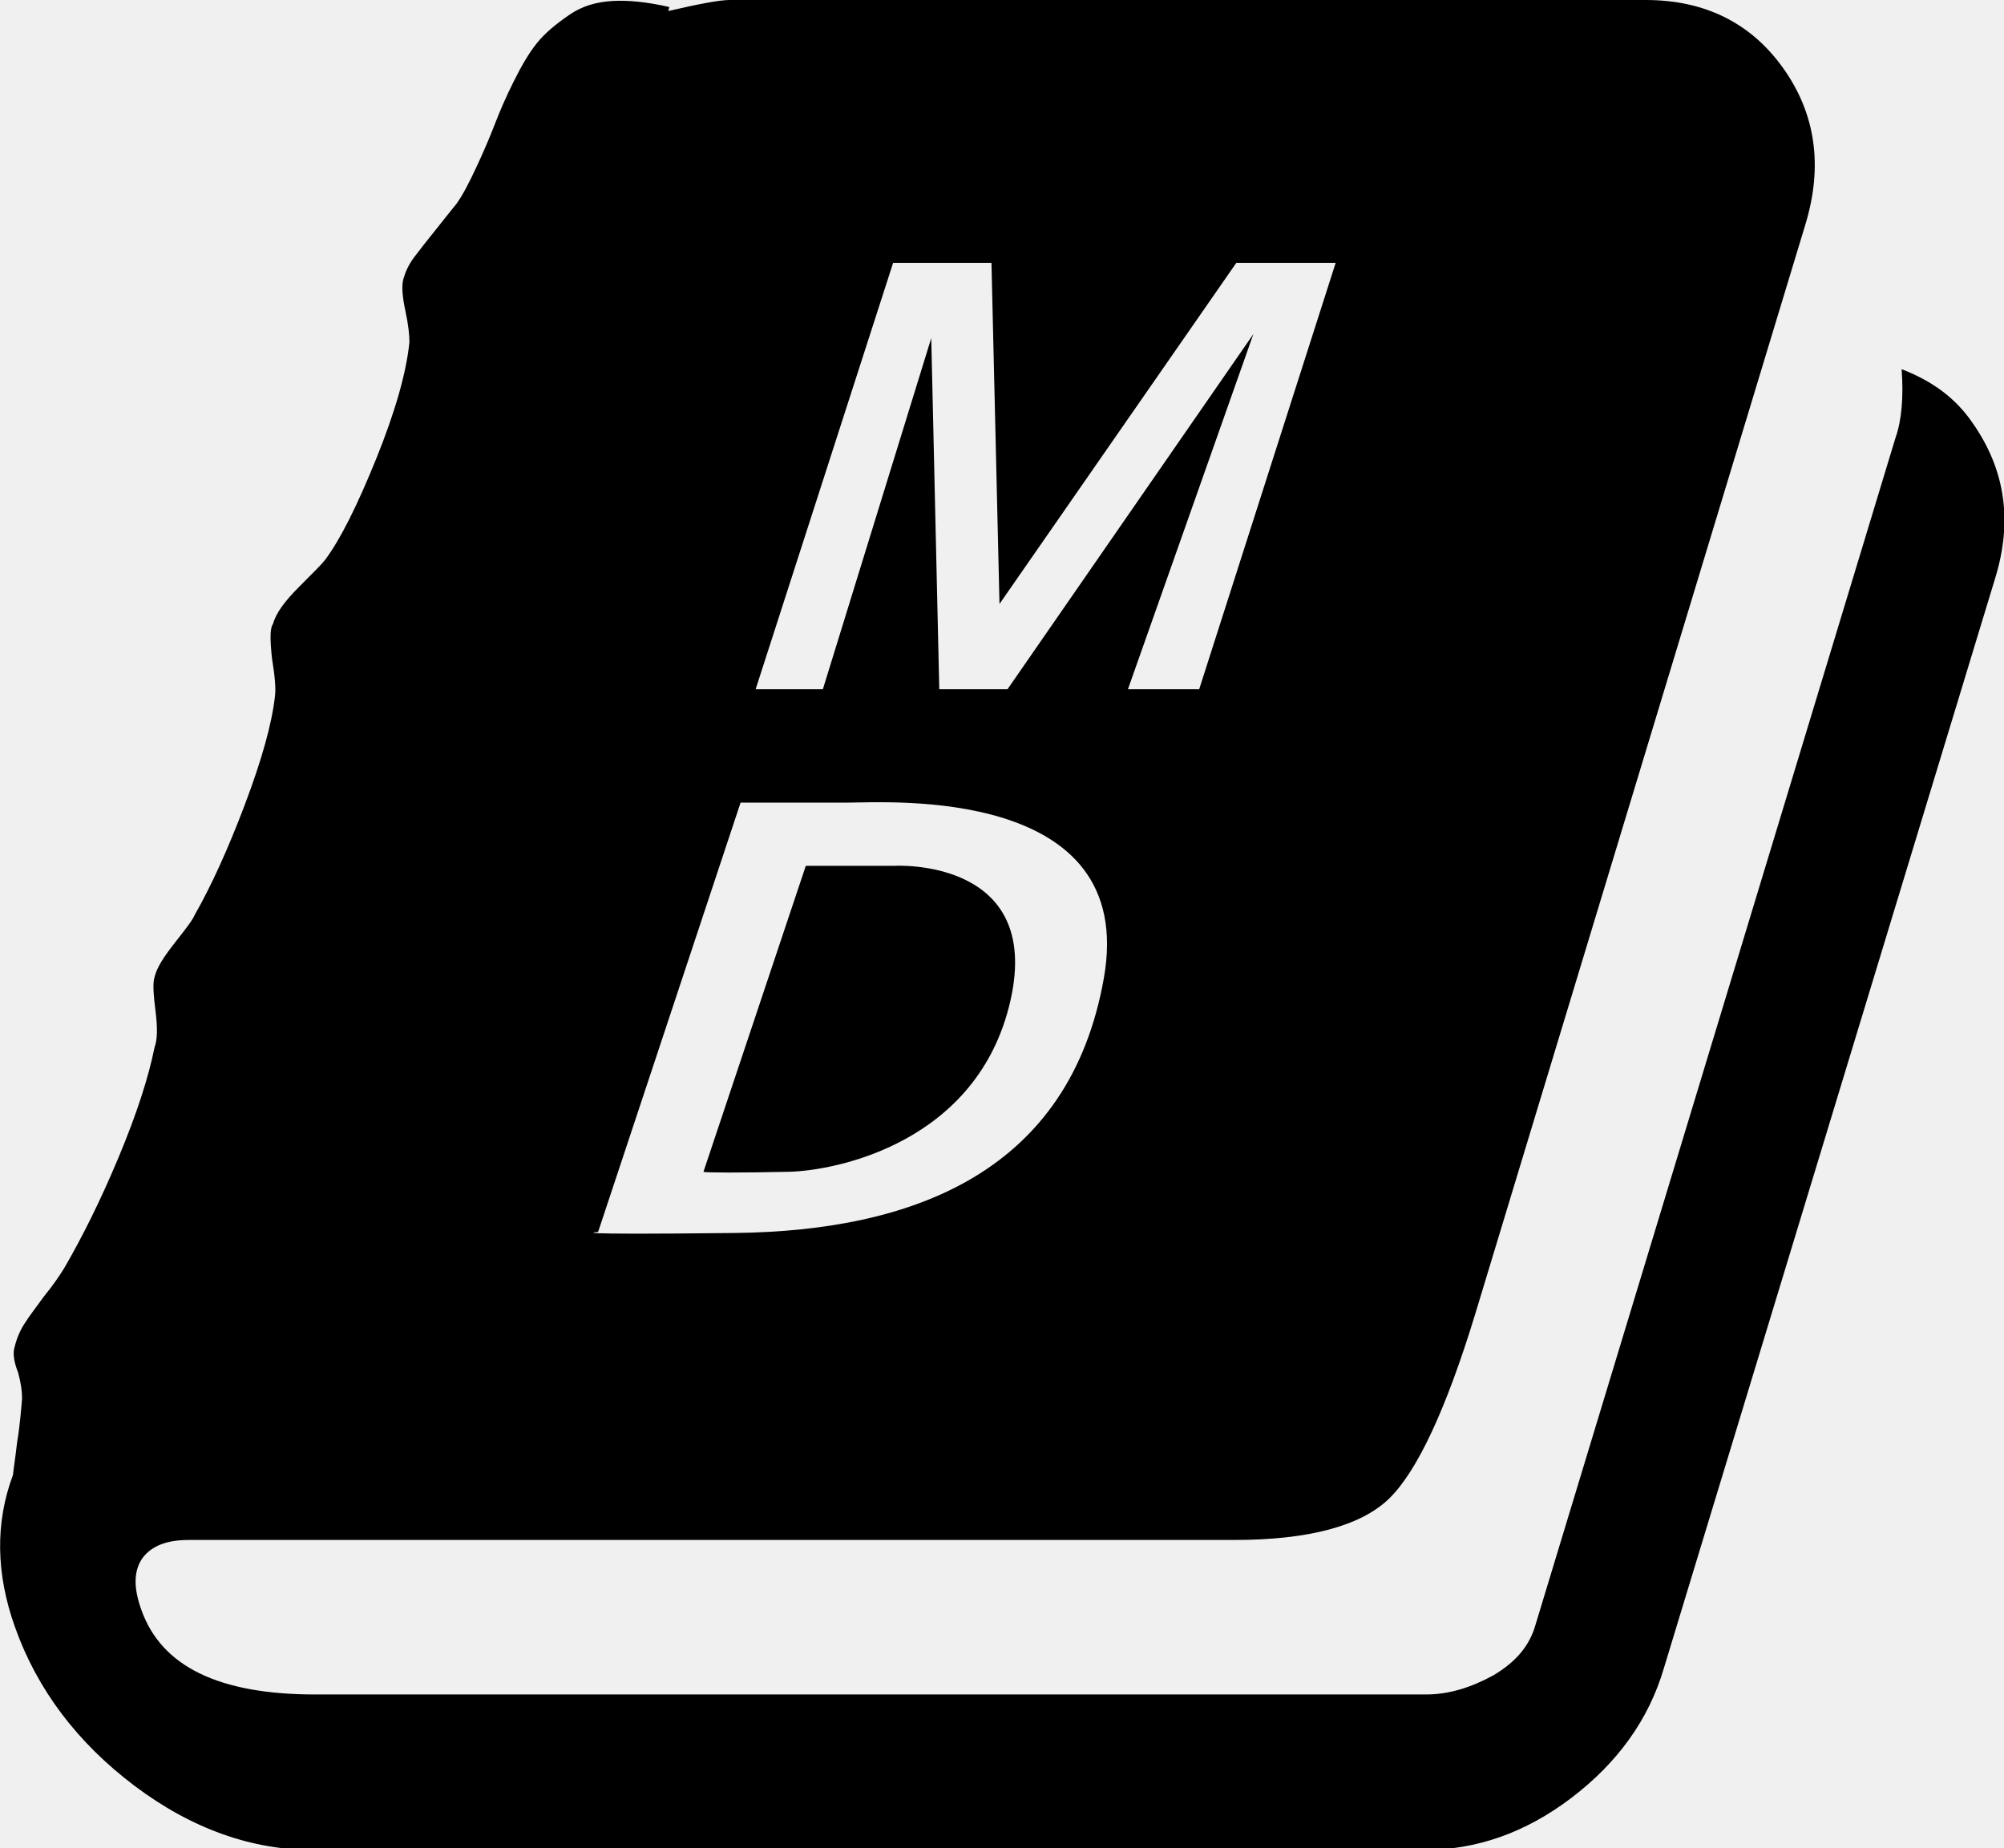
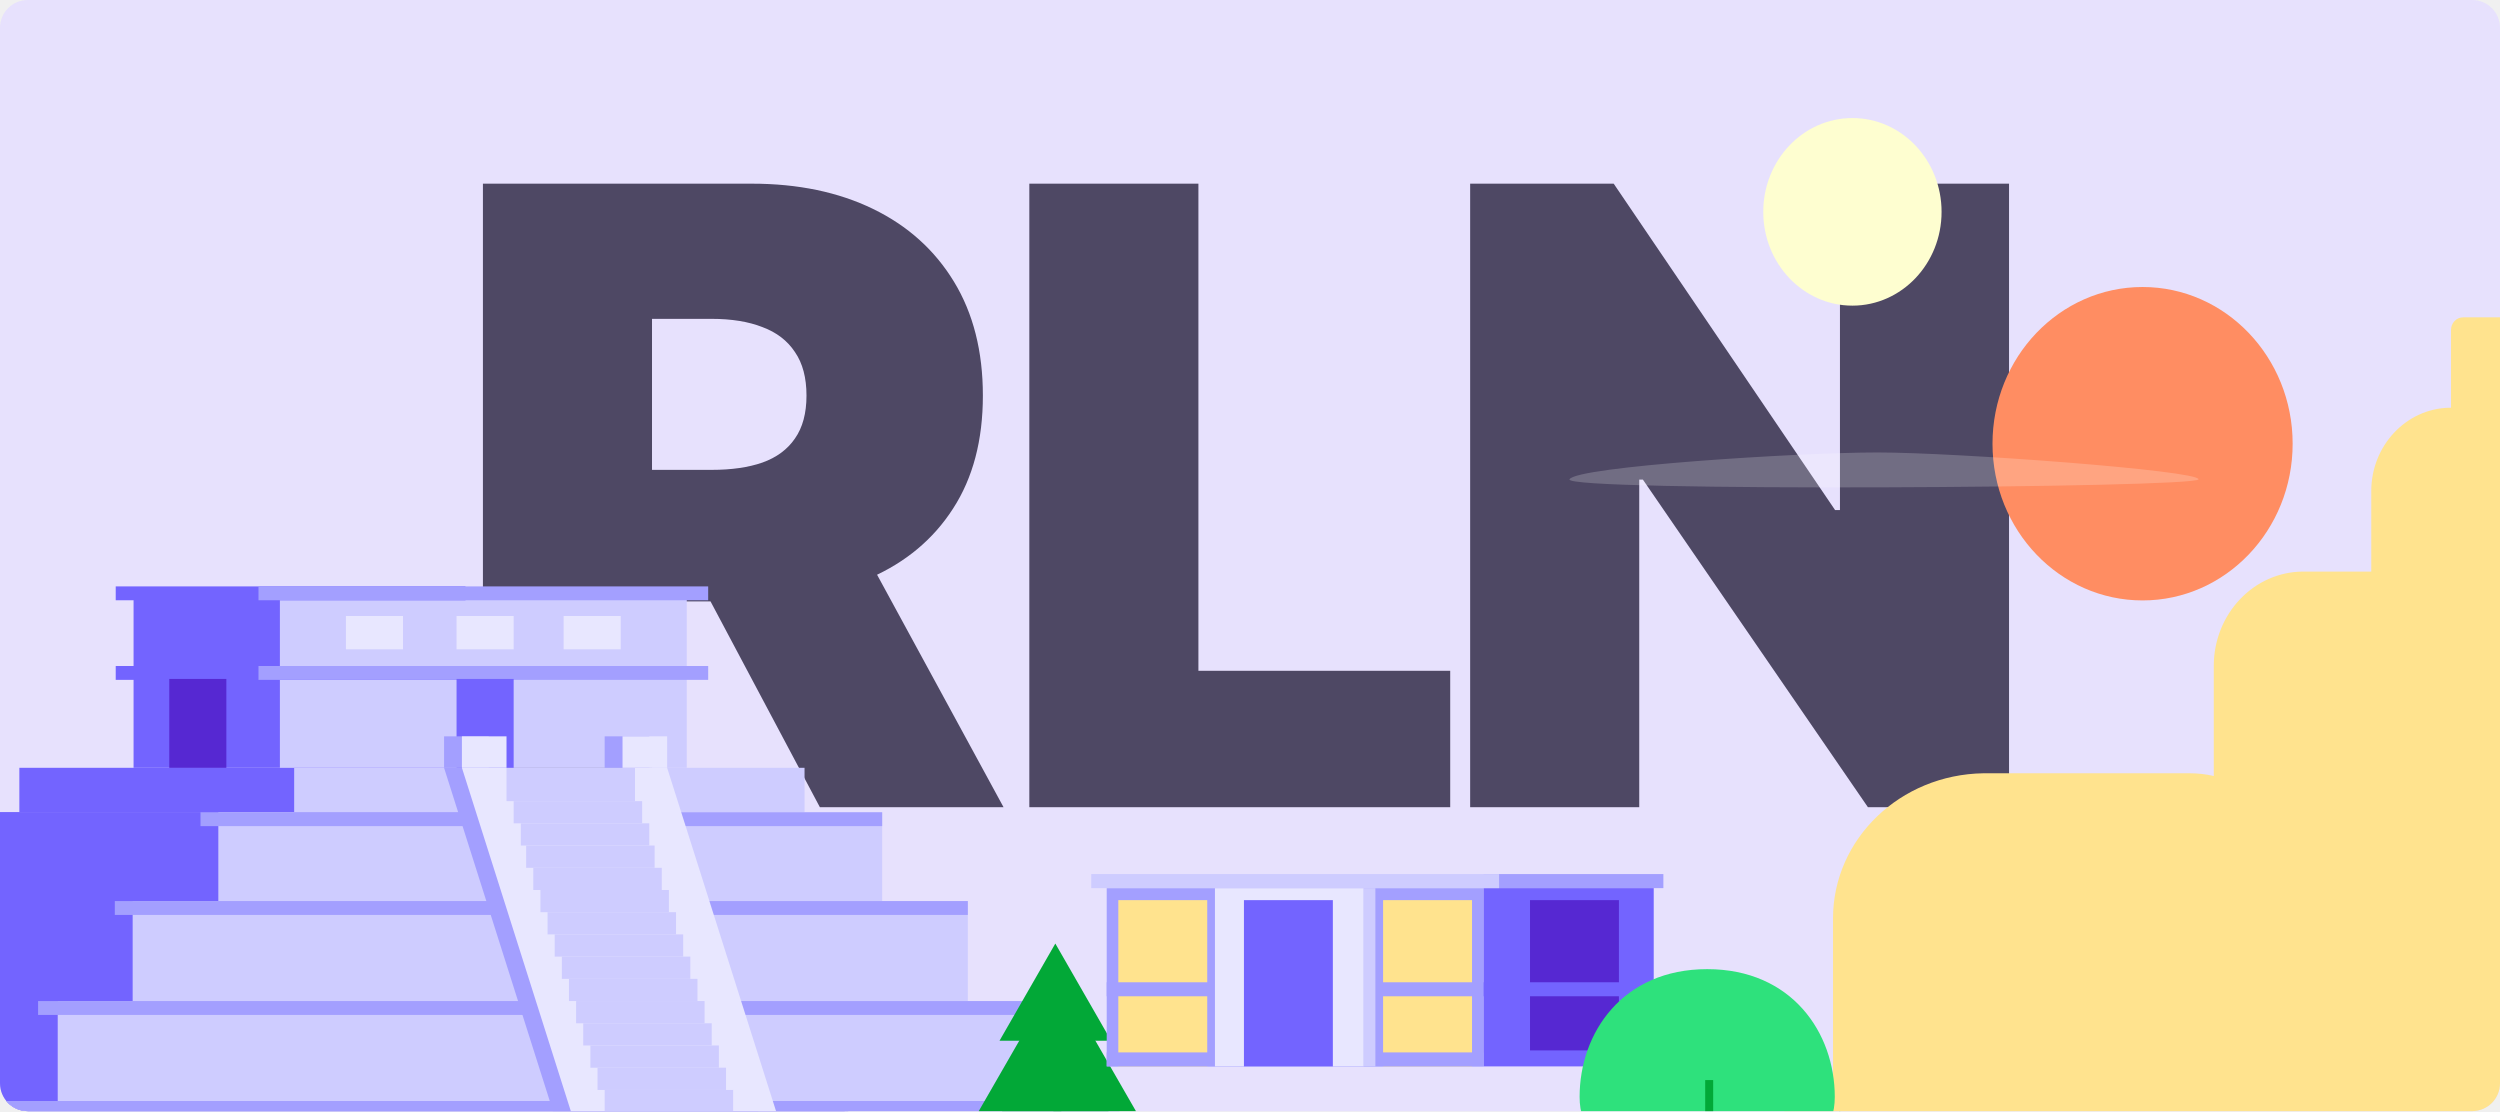
- <svg xmlns="http://www.w3.org/2000/svg" viewBox="0 0 199.7 184.2">
-   <style>
-     @media (prefers-color-scheme: dark) {
-       svg { fill: white; }
-     }
-   </style>
-   <path d="M189.5,36.8c0.2,2.8,0,5.1-0.6,6.8L153,162c-0.6,2.1-2,3.7-4.2,5c-2.2,1.2-4.4,1.9-6.7,1.9H31.4c-9.6,0-15.3-2.8-17.3-8.4   c-0.8-2.2-0.8-3.9,0.1-5.2c0.9-1.2,2.4-1.8,4.6-1.8H123c7.4,0,12.6-1.4,15.4-4.1s5.7-8.9,8.6-18.4l32.9-108.6   c1.8-5.9,1-11.1-2.2-15.6S169.9,0,164,0H72.7c-1,0-3.1,0.4-6.1,1.1l0.1-0.4C64.5,0.2,62.6,0,61,0.1s-3,0.5-4.3,1.4   c-1.3,0.9-2.4,1.8-3.2,2.8S52,6.5,51.2,8.1c-0.8,1.6-1.4,3-1.9,4.3s-1.1,2.7-1.8,4.2c-0.7,1.5-1.3,2.7-2,3.7c-0.5,0.6-1.2,1.5-2,2.5   s-1.6,2-2.2,2.8s-0.9,1.5-1.1,2.2c-0.2,0.7-0.1,1.8,0.2,3.2c0.3,1.4,0.4,2.4,0.4,3.1c-0.3,3-1.4,6.9-3.3,11.6   c-1.9,4.7-3.6,8.1-5.1,10.1c-0.3,0.4-1.2,1.3-2.6,2.7c-1.4,1.4-2.3,2.6-2.6,3.7c-0.3,0.4-0.3,1.5-0.1,3.4c0.3,1.8,0.4,3.1,0.3,3.8   c-0.3,2.7-1.3,6.3-3,10.8c-1.7,4.5-3.4,8.2-5,11c-0.2,0.5-0.9,1.4-2,2.8c-1.1,1.4-1.8,2.5-2,3.4c-0.2,0.6-0.1,1.8,0.1,3.4   c0.2,1.6,0.2,2.8-0.1,3.6c-0.6,3-1.8,6.7-3.6,11c-1.8,4.3-3.6,7.9-5.4,11c-0.5,0.8-1.1,1.7-2,2.8c-0.8,1.1-1.5,2-2,2.8   s-0.8,1.6-1,2.5c-0.1,0.5,0,1.3,0.4,2.3c0.3,1.1,0.4,1.9,0.4,2.6c-0.1,1.1-0.2,2.6-0.5,4.4c-0.2,1.8-0.4,2.9-0.4,3.2   c-1.8,4.8-1.7,9.9,0.2,15.2c2.2,6.2,6.2,11.5,11.9,15.8c5.7,4.3,11.7,6.4,17.8,6.4h110.7c5.2,0,10.1-1.7,14.7-5.2s7.7-7.8,9.2-12.9   l33-108.6c1.8-5.8,1-10.9-2.2-15.5C194.9,39.7,192.6,38,189.5,36.8z M59.6,122.8L73.8,80c0,0,7,0,10.8,0s28.8-1.7,25.4,17.5   c-3.4,19.2-18.8,25.2-36.8,25.4S59.6,122.8,59.6,122.8z M78.6,116.8c4.7-0.1,18.9-2.9,22.1-17.1S89.2,86.3,89.2,86.3l-8.9,0   l-10.2,30.5C70.2,116.9,74,116.9,78.6,116.8z M75.3,68.7L89,26.2h9.8l0.8,34l23.6-34h9.9l-13.6,42.5h-7.1l12.5-35.4l-24.5,35.4h-6.8   l-0.8-35L82,68.7H75.3z" />
+ <svg xmlns="http://www.w3.org/2000/svg" width="360" height="160" viewBox="0 0 360 160" fill="none">
+   <g clip-path="url(#clip0_50_2075)">
+     <rect width="360" height="160" rx="4" fill="#E7E1FD" />
+     <rect x="68.001" y="-16" width="205" height="205" fill="#E7E1FD" />
+     <path d="M69.541 116.239V26.449H108.253C114.909 26.449 120.733 27.662 125.726 30.088C130.718 32.514 134.601 36.007 137.374 40.567C140.148 45.126 141.534 50.592 141.534 56.964C141.534 63.394 140.104 68.816 137.243 73.23C134.411 77.643 130.426 80.975 125.288 83.226C120.179 85.476 114.208 86.602 107.377 86.602H84.255V67.661H102.472C105.333 67.661 107.771 67.311 109.785 66.609C111.829 65.879 113.391 64.724 114.471 63.146C115.58 61.567 116.135 59.507 116.135 56.964C116.135 54.392 115.58 52.302 114.471 50.694C113.391 49.057 111.829 47.859 109.785 47.099C107.771 46.31 105.333 45.915 102.472 45.915H93.889V116.239H69.541ZM122.091 75.027L144.512 116.239H118.062L96.166 75.027H122.091Z" fill="#4E4864" />
+     <path d="M148.223 116.239V26.449H172.571V96.598H208.83V116.239H148.223Z" fill="#4E4864" />
+     <path d="M289.301 26.449V116.239H268.982L236.576 69.064H236.051V116.239H211.702V26.449H232.372L264.252 73.449H264.953V26.449H289.301Z" fill="#4E4864" />
+     <path d="M-44.368 158.547H122.149V160.544H-44.368V158.547Z" fill="#7364FF" />
+     <path d="M-33.576 144.152H111.355V146.15H-33.576V144.152Z" fill="#7364FF" />
+     <path d="M-22.526 129.756H100.306V131.754H-22.526V129.756Z" fill="#7364FF" />
+     <path d="M-10.191 116.962H87.972V118.959H-10.191V116.962Z" fill="#7364FF" />
+     <path d="M2.787 110.565H76.281V116.962H2.787V110.565Z" fill="#7364FF" />
+     <path d="M42.36 110.565H115.854V116.962H42.36V110.565Z" fill="#CECCFF" />
+     <path d="M-8.136 116.962H87.457V129.757H-8.136V116.962Z" fill="#7364FF" />
+     <path d="M31.439 116.962H127.032V129.757H31.439V116.962Z" fill="#CECCFF" />
+     <path d="M-42.312 158.547H121.635V172.941H-42.312V158.547Z" fill="#7364FF" />
+     <path d="M-2.739 158.547H161.208V172.941H-2.739V158.547Z" fill="#CECCFF" />
+     <path d="M-20.471 129.756H99.791V144.151H-20.471V129.756Z" fill="#7364FF" />
+     <path d="M19.103 129.756H139.365V144.151H19.103V129.756Z" fill="#CECCFF" />
+     <path d="M-31.262 144.152H110.585V158.547H-31.262V144.152Z" fill="#7364FF" />
+     <path d="M8.311 144.152H150.159V158.547H8.311V144.152Z" fill="#CECCFF" />
+     <path d="M-5.309 158.547H161.208V160.544H-5.309V158.547Z" fill="#A39FFF" />
+     <path d="M5.484 144.152H150.416V146.15H5.484V144.152Z" fill="#A39FFF" />
+     <path d="M16.533 129.756H139.365V131.754H16.533V129.756Z" fill="#A39FFF" />
+     <path d="M28.869 116.962H127.032V118.959H28.869V116.962Z" fill="#A39FFF" />
+     <path fill-rule="evenodd" clip-rule="evenodd" d="M93.496 110.564H63.945L83.732 172.941H113.283L93.496 110.564Z" fill="#A39FFF" />
+     <path fill-rule="evenodd" clip-rule="evenodd" d="M96.067 110.564H66.516L86.302 172.941H115.854L96.067 110.564Z" fill="#E8E7FF" />
+     <path d="M80.905 137.754H99.407V140.953H80.905V137.754Z" fill="#CECCFF" />
+     <path d="M86.045 153.748H104.547V156.947H86.045V153.748Z" fill="#CECCFF" />
+     <path d="M75.765 121.761H94.267V124.96H75.765V121.761Z" fill="#CECCFF" />
+     <path d="M78.849 131.357H97.351V134.556H78.849V131.357Z" fill="#CECCFF" />
+     <path d="M83.987 147.351H102.489V150.55H83.987V147.351Z" fill="#CECCFF" />
+     <path d="M73.967 115.362H92.469V118.561H73.967V115.362Z" fill="#CECCFF" />
+     <path d="M79.877 134.556H98.379V137.755H79.877V134.556Z" fill="#CECCFF" />
+     <path d="M85.016 150.55H103.518V153.749H85.016V150.55Z" fill="#CECCFF" />
+     <path d="M74.995 118.562H93.497V121.76H74.995V118.562Z" fill="#CECCFF" />
+     <path d="M77.821 128.158H96.323V131.357H77.821V128.158Z" fill="#CECCFF" />
+     <path d="M82.96 144.152H101.462V147.351H82.96V144.152Z" fill="#CECCFF" />
+     <path d="M72.939 110.565H91.44V115.363H72.939V110.565Z" fill="#CECCFF" />
+     <path d="M87.072 156.947H105.574V160.146H87.072V156.947Z" fill="#CECCFF" />
+     <path d="M76.794 124.96H95.296V128.159H76.794V124.96Z" fill="#CECCFF" />
+     <path d="M81.933 140.954H100.435V144.152H81.933V140.954Z" fill="#CECCFF" />
+     <path d="M19.233 86.306H67.03V110.564H19.233V86.306Z" fill="#7364FF" />
+     <path d="M40.305 86.306H98.894V110.564H40.305V86.306Z" fill="#CECCFF" />
+     <path d="M16.663 84.44H67.03V86.438H16.663V84.44Z" fill="#7364FF" />
+     <path d="M16.663 95.903H67.03V97.9H16.663V95.903Z" fill="#7364FF" />
+     <path d="M37.221 84.44H101.978V86.438H37.221V84.44Z" fill="#A39FFF" />
+     <path d="M37.221 95.903H101.978V97.9H37.221V95.903Z" fill="#A39FFF" />
+     <path d="M65.744 97.768H73.967V110.564H65.744V97.768Z" fill="#7364FF" />
+     <path d="M65.744 88.705H73.967V93.503H65.744V88.705Z" fill="#E8E7FF" />
+     <path d="M81.163 88.705H89.386V93.503H81.163V88.705Z" fill="#E8E7FF" />
+     <path d="M49.813 88.705H58.036V93.503H49.813V88.705Z" fill="#E8E7FF" />
+     <path d="M24.373 97.769H32.596V110.564H24.373V97.769Z" fill="#5628D2" />
+     <path d="M87.072 106.033H93.497V110.565H87.072V106.033Z" fill="#A39FFF" />
+     <path d="M63.945 106.033H70.369V110.565H63.945V106.033Z" fill="#A39FFF" />
+     <path d="M89.643 106.033H96.067V110.565H89.643V106.033Z" fill="#E8E7FF" />
+     <path d="M66.515 106.033H72.939V110.565H66.515V106.033Z" fill="#E8E7FF" />
+     <path fill-rule="evenodd" clip-rule="evenodd" d="M362.699 45.7C363.654 45.7 364.428 46.514 364.428 47.518V98.341H364.141L364.141 107.61C376.811 110.747 386.245 122.756 386.245 137.092V170.641C386.245 171.802 385.919 172.883 385.359 173.788L395.431 183.05H215.441L263.955 156.107V132.247C263.955 120.821 273.615 111.537 285.606 111.352L285.97 111.35H315.303C316.503 111.35 317.669 111.486 318.785 111.744L318.784 95.895C318.784 88.39 324.567 82.306 331.699 82.306H341.463V70.724C341.463 64.154 346.501 58.817 352.755 58.711L352.945 58.709V47.518C352.945 46.514 353.719 45.7 354.674 45.7H362.699Z" fill="#FFE38E" />
+     <path d="M152.829 148.378H151.681V176.965H152.829V148.378Z" fill="#02A837" />
+     <path fill-rule="evenodd" clip-rule="evenodd" d="M151.967 146.591L165.746 170.712H138.188L151.967 146.591Z" fill="#02A837" />
+     <path fill-rule="evenodd" clip-rule="evenodd" d="M152.255 140.338L163.738 160.29H140.772L152.255 140.338Z" fill="#02A837" />
+     <path fill-rule="evenodd" clip-rule="evenodd" d="M151.967 135.871L160.005 149.867H143.929L151.967 135.871Z" fill="#02A837" />
+     <path d="M213.642 127.888H159.366V153.563H213.642V127.888Z" fill="#A39FFF" />
+     <path d="M239.527 125.868H213.642V127.888H239.527V125.868Z" fill="#A39FFF" />
+     <path d="M238.136 127.888H213.642V153.563H238.136V127.888Z" fill="#7364FF" />
+     <path d="M173.841 129.619H161.037V153.563H173.841V129.619Z" fill="#FFE38E" />
+     <path d="M211.97 129.619H199.166V153.563H211.97V129.619Z" fill="#FFE38E" />
+     <path d="M213.642 141.446H159.366V143.466H213.642V141.446Z" fill="#A39FFF" />
+     <path d="M213.642 151.543H159.366V153.562H213.642V151.543Z" fill="#A39FFF" />
+     <path d="M196.384 127.888H174.952V153.563H196.384V127.888Z" fill="#E8E7FF" />
+     <path d="M198.054 127.888H196.384V153.563H198.054V127.888Z" fill="#CECCFF" />
+     <path d="M215.868 125.868H157.139V127.888H215.868V125.868Z" fill="#CECCFF" />
+     <path fill-rule="evenodd" clip-rule="evenodd" d="M179.128 129.619H191.931V146.318V153.563H179.128V129.619Z" fill="#7364FF" />
+     <path d="M233.124 129.619H220.321V151.255H233.124V129.619Z" fill="#5628D2" />
+     <path d="M238.136 141.446H213.642V143.466H238.136V141.446Z" fill="#7364FF" />
+     <path fill-rule="evenodd" clip-rule="evenodd" d="M245.836 167.437C253.446 167.437 264.208 167.161 264.208 157.951C264.208 148.741 258.039 139.557 245.836 139.557C233.633 139.557 227.464 148.741 227.464 157.951C227.464 167.161 238.226 167.437 245.836 167.437Z" fill="#2EE17C" />
+     <path d="M246.696 155.525H245.547V176.966H246.696V155.525Z" fill="#02A837" />
+     <path fill-rule="evenodd" clip-rule="evenodd" d="M264.924 176.967C268.808 176.967 271.957 176.805 271.957 172.118C271.957 167.43 268.808 159.993 264.924 159.993C261.039 159.993 257.891 167.43 257.891 172.118C257.891 176.805 261.039 176.967 264.924 176.967Z" fill="#00D745" />
+     <path d="M266.748 44.013C273.838 44.013 279.586 37.966 279.586 30.506C279.586 23.047 273.838 17 266.748 17C259.658 17 253.91 23.047 253.91 30.506C253.91 37.966 259.658 44.013 266.748 44.013Z" fill="#FEFED0" />
+     <path d="M308.53 86.462C320.465 86.462 330.14 76.359 330.14 63.895C330.14 51.432 320.465 41.329 308.53 41.329C296.595 41.329 286.92 51.432 286.92 63.895C286.92 76.359 296.595 86.462 308.53 86.462Z" fill="#FF8D62" />
+     <path fill-rule="evenodd" clip-rule="evenodd" d="M226.008 69.018C227.023 67.191 258.892 65.153 270.354 65.153C281.815 65.153 316.585 67.754 316.585 69.018C316.585 70.282 224.994 70.846 226.008 69.018Z" fill="white" fill-opacity="0.2" />
+   </g>
+   <defs>
+     <clipPath id="clip0_50_2075">
+       <rect width="360" height="160" rx="4" fill="white" />
+     </clipPath>
+   </defs>
</svg>
